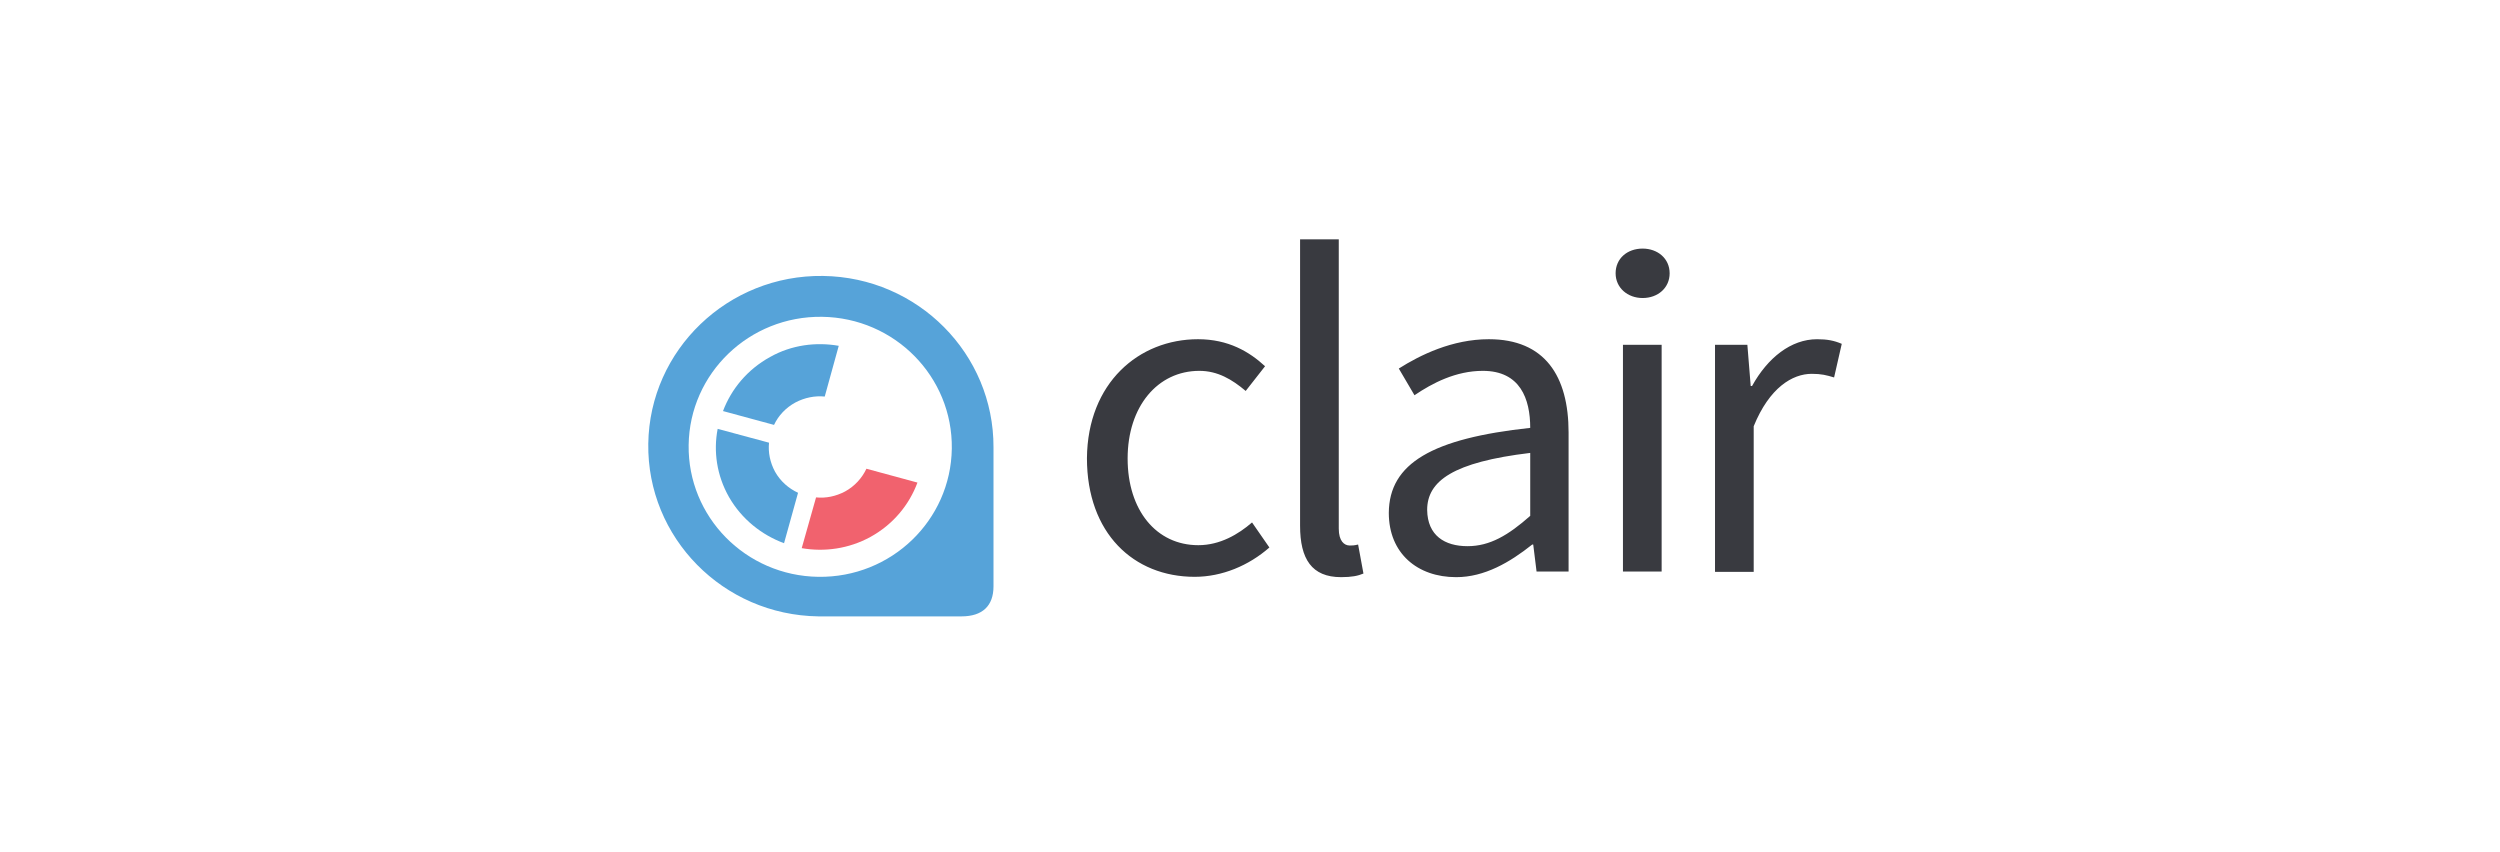
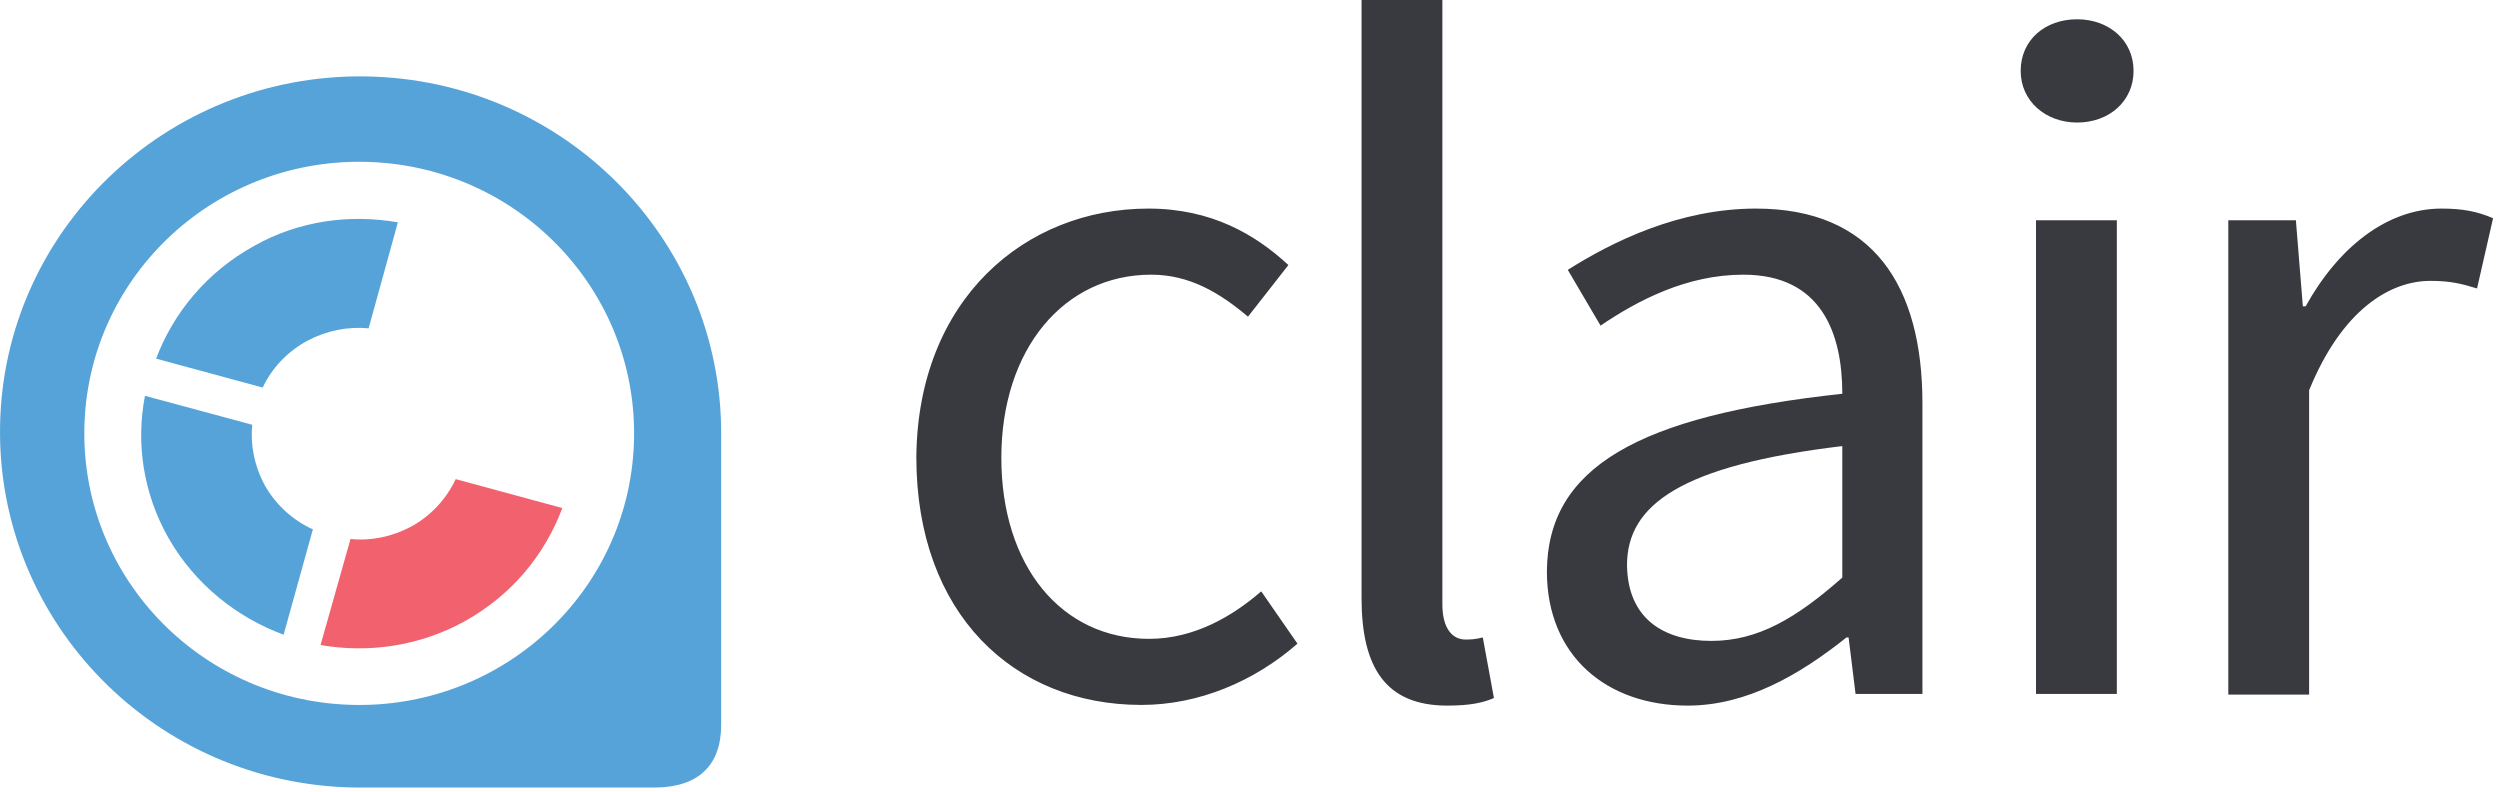
- <svg xmlns="http://www.w3.org/2000/svg" height="128" viewBox="0 0 376 128" width="376">
-   <g fill="none" transform="translate(97 36)">
-     <path d="m83.181 15.018c4.565 0 7.725 1.883 10.083 4.064l-2.91 3.717c-2.057-1.735-4.214-3.023-6.973-3.023-6.271 0-10.786 5.353-10.786 13.184 0 7.782 4.314 13.036 10.635 13.036 3.261 0 6.02-1.636 8.077-3.42l2.609 3.767c-3.11 2.726-7.124 4.411-11.237 4.411-9.18 0-16.203-6.543-16.203-17.843.1-11.35 7.826-17.893 16.705-17.893zm15.351-15.018h5.819v43.518c0 1.834.803 2.528 1.655 2.528.351 0 .652 0 1.254-.149l.803 4.362c-.803.347-1.756.545-3.361.545-4.415 0-6.17-2.726-6.17-7.732zm34.614 28.351c0-4.362-1.505-8.575-7.124-8.575-4.063 0-7.575 1.834-10.284 3.668l-2.358-4.015c3.211-2.032 8.026-4.411 13.545-4.411 8.428 0 11.99 5.551 11.99 14.027v20.917h-4.816l-.502-4.064h-.15c-3.361 2.677-7.174 4.907-11.438 4.907-5.819 0-10.133-3.569-10.133-9.665.05-7.484 6.572-11.202 21.27-12.788zm-9.431 17.794c3.361 0 6.12-1.636 9.431-4.56v-9.467c-11.588 1.388-15.501 4.213-15.501 8.575.05 3.866 2.659 5.452 6.07 5.452zm22.273-41.04c0-2.23 1.756-3.717 4.063-3.717 2.257 0 4.063 1.487 4.063 3.717 0 2.181-1.756 3.717-4.063 3.717-2.257 0-4.063-1.537-4.063-3.717zm1.104 10.756h5.819v34.101h-5.819zm13.896 0h4.816l.502 6.196h.201c2.358-4.263 5.869-7.038 9.782-7.038 1.505 0 2.558.198 3.712.694l-1.154 5.056c-1.154-.347-1.906-.545-3.361-.545-2.91 0-6.371 2.082-8.729 7.881v21.908h-5.819v-34.15z" fill="#393a40" />
-     <g transform="translate(0 5.452174)">
-       <path d="m26.788.05c-14.297-.198-26.086 11.103-26.287 25.229-.201 14.126 11.237 25.774 25.584 25.972h21.521c3.16 0 4.816-1.586 4.816-4.51v-20.917c.05-14.027-11.337-25.576-25.635-25.774zm-.702 45.253c-10.936-.149-19.665-9.021-19.514-19.826.15-10.805 9.13-19.43 20.066-19.281 10.936.149 19.665 9.021 19.514 19.826s-9.13 19.43-20.066 19.281z" fill="#56a3d9" />
-       <path d="m19.414 22.453c.652-1.388 1.756-2.577 3.211-3.37 1.405-.743 2.96-1.041 4.415-.892l2.107-7.633c-3.411-.595-7.073-.149-10.334 1.685-3.411 1.883-5.819 4.808-7.073 8.129zm3.612 10.21c-1.405-.644-2.659-1.735-3.461-3.172-.752-1.388-1.053-2.924-.903-4.362l-7.725-2.082c-.652 3.37-.15 6.989 1.706 10.26 1.906 3.321 4.916 5.7 8.277 6.939z" fill="#56a3d9" />
-       <path d="m33.31 29.045c-.652 1.388-1.756 2.627-3.211 3.42-1.405.743-2.91 1.041-4.364.892l-2.157 7.633c3.411.595 7.073.099 10.334-1.685 3.411-1.883 5.819-4.808 7.073-8.178z" fill="#f1626e" />
-     </g>
+ <svg xmlns="http://www.w3.org/2000/svg" viewBox="0 0 180 57" fill-rule="evenodd" clip-rule="evenodd" stroke-linejoin="round" stroke-miterlimit="2">
+   <path d="M82.682 15.018c4.565 0 7.725 1.884 10.083 4.065l-2.91 3.717c-2.057-1.735-4.214-3.023-6.973-3.023-6.271 0-10.785 5.353-10.785 13.184 0 7.782 4.314 13.036 10.635 13.036 3.26 0 6.02-1.636 8.076-3.42l2.609 3.766c-3.11 2.727-7.124 4.412-11.237 4.412-9.18 0-16.204-6.543-16.204-17.844.1-11.35 7.826-17.893 16.706-17.893zM98.032 0h5.819v43.518c0 1.834.803 2.528 1.656 2.528.35 0 .652 0 1.254-.149l.803 4.362c-.803.347-1.756.545-3.361.545-4.415 0-6.171-2.726-6.171-7.732V0zm34.614 28.351c0-4.361-1.505-8.574-7.123-8.574-4.064 0-7.575 1.833-10.284 3.667l-2.358-4.014c3.21-2.033 8.027-4.412 13.545-4.412 8.428 0 11.989 5.552 11.989 14.027v20.917H133.6l-.502-4.065h-.151c-3.361 2.677-7.173 4.907-11.437 4.907-5.82 0-10.134-3.568-10.134-9.665.05-7.484 6.572-11.202 21.27-12.788zm-9.431 17.794c3.36 0 6.12-1.635 9.43-4.56v-9.467c-11.587 1.388-15.5 4.213-15.5 8.575.05 3.866 2.659 5.452 6.07 5.452zm22.274-41.04c0-2.23 1.756-3.717 4.063-3.717 2.258 0 4.064 1.487 4.064 3.717 0 2.181-1.756 3.718-4.064 3.718-2.257 0-4.063-1.537-4.063-3.718zm1.103 10.756h5.82v34.101h-5.82V15.861zm13.846 0h4.866l.502 6.196h.2c2.358-4.263 5.87-7.039 9.783-7.039 1.505 0 2.558.199 3.712.694l-1.154 5.056c-1.154-.347-1.906-.545-3.361-.545-2.91 0-6.371 2.081-8.73 7.88v21.908h-5.818v-34.15z" fill="#393a40" fill-rule="nonzero" />
+   <g fill-rule="nonzero">
+     <path d="M26.289 5.502C11.992 5.303.203 16.604.003 30.73-.198 44.856 11.24 56.504 25.587 56.702h21.52c3.162 0 4.817-1.586 4.817-4.51V31.275C51.974 17.25 40.587 5.7 26.289 5.502zm-.702 45.253C14.65 50.606 5.922 41.735 6.073 30.93c.15-10.806 9.13-19.43 20.066-19.28 10.936.147 19.665 9.02 19.514 19.825-.15 10.805-9.13 19.43-20.066 19.281z" fill="#56a3d9" />
+     <path d="M18.915 27.905c.652-1.388 1.756-2.577 3.21-3.37 1.405-.744 2.96-1.04 4.415-.893l2.107-7.633c-3.411-.594-7.073-.148-10.334 1.686-3.411 1.883-5.82 4.807-7.073 8.128l7.675 2.082zm3.612 10.21a7.585 7.585 0 01-3.461-3.172c-.753-1.388-1.054-2.924-.903-4.36L10.437 28.5c-.652 3.37-.15 6.99 1.706 10.26 1.906 3.321 4.916 5.7 8.277 6.94l2.107-7.585z" fill="#56a3d9" />
+     <path d="M32.81 34.497a7.573 7.573 0 01-3.21 3.42c-1.404.744-2.91 1.041-4.364.892l-2.157 7.633c3.41.595 7.073.1 10.334-1.685 3.41-1.883 5.819-4.808 7.073-8.178l-7.675-2.082z" fill="#f1626e" />
  </g>
</svg>
